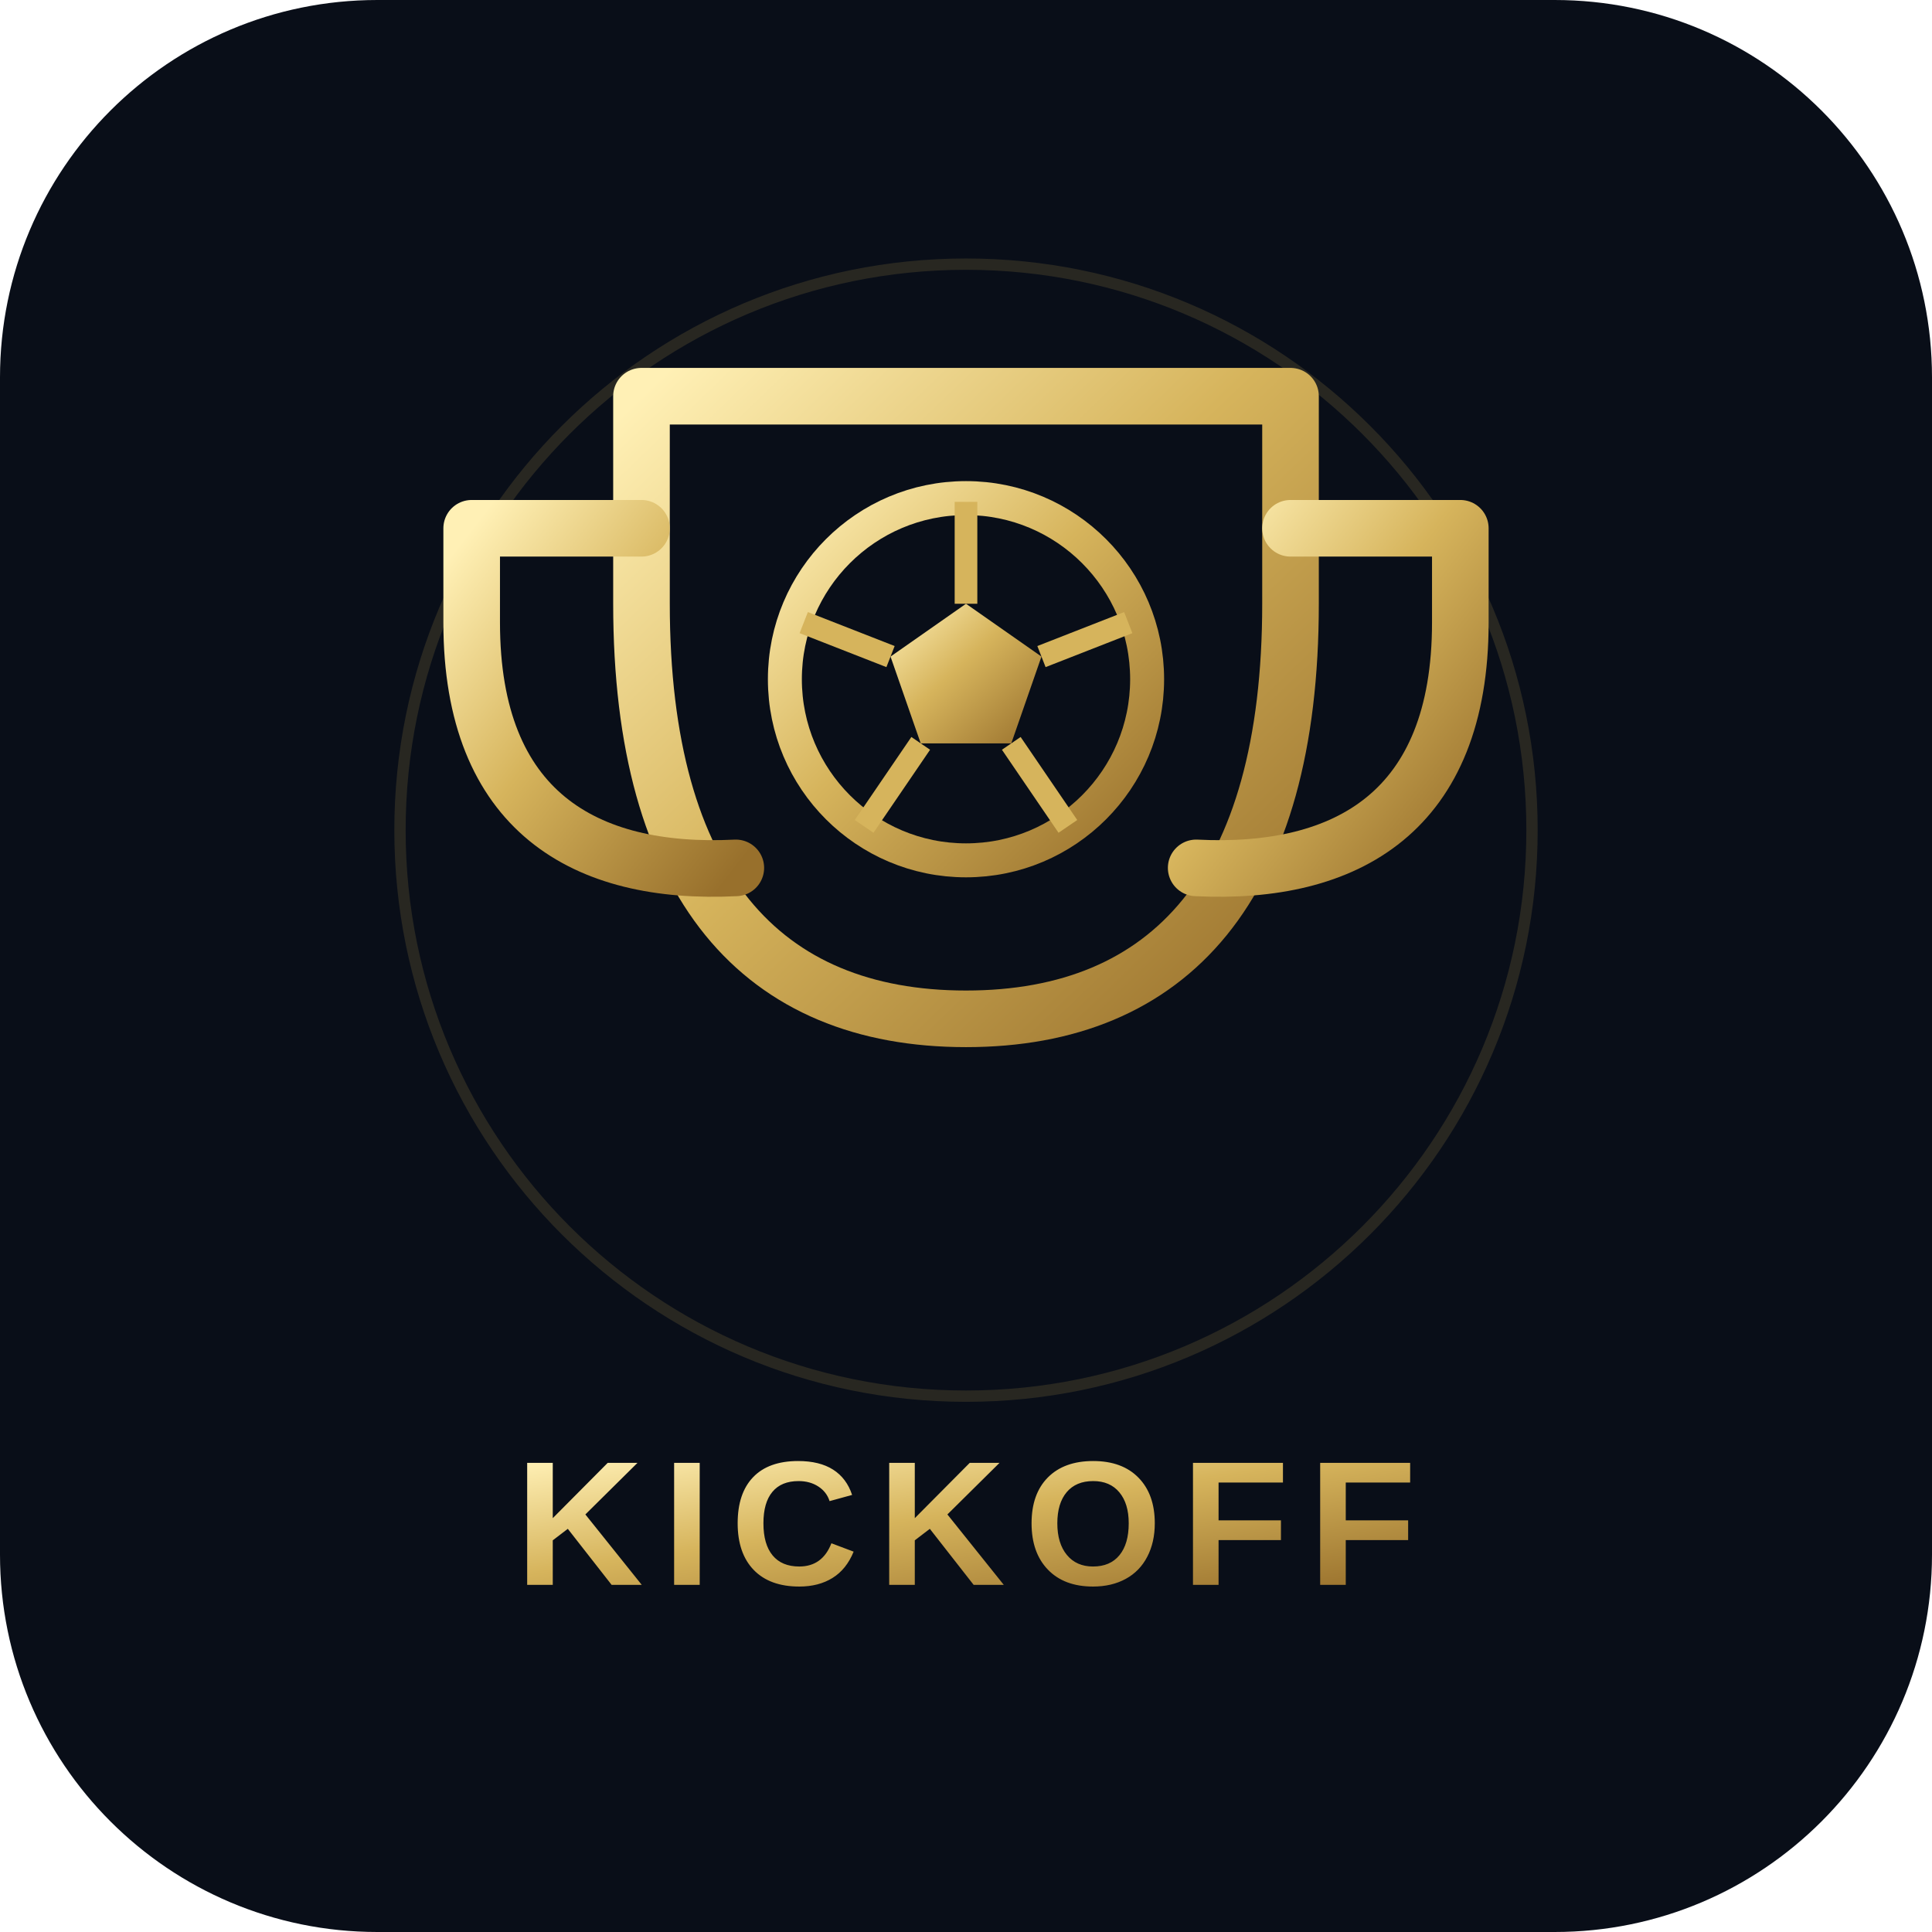
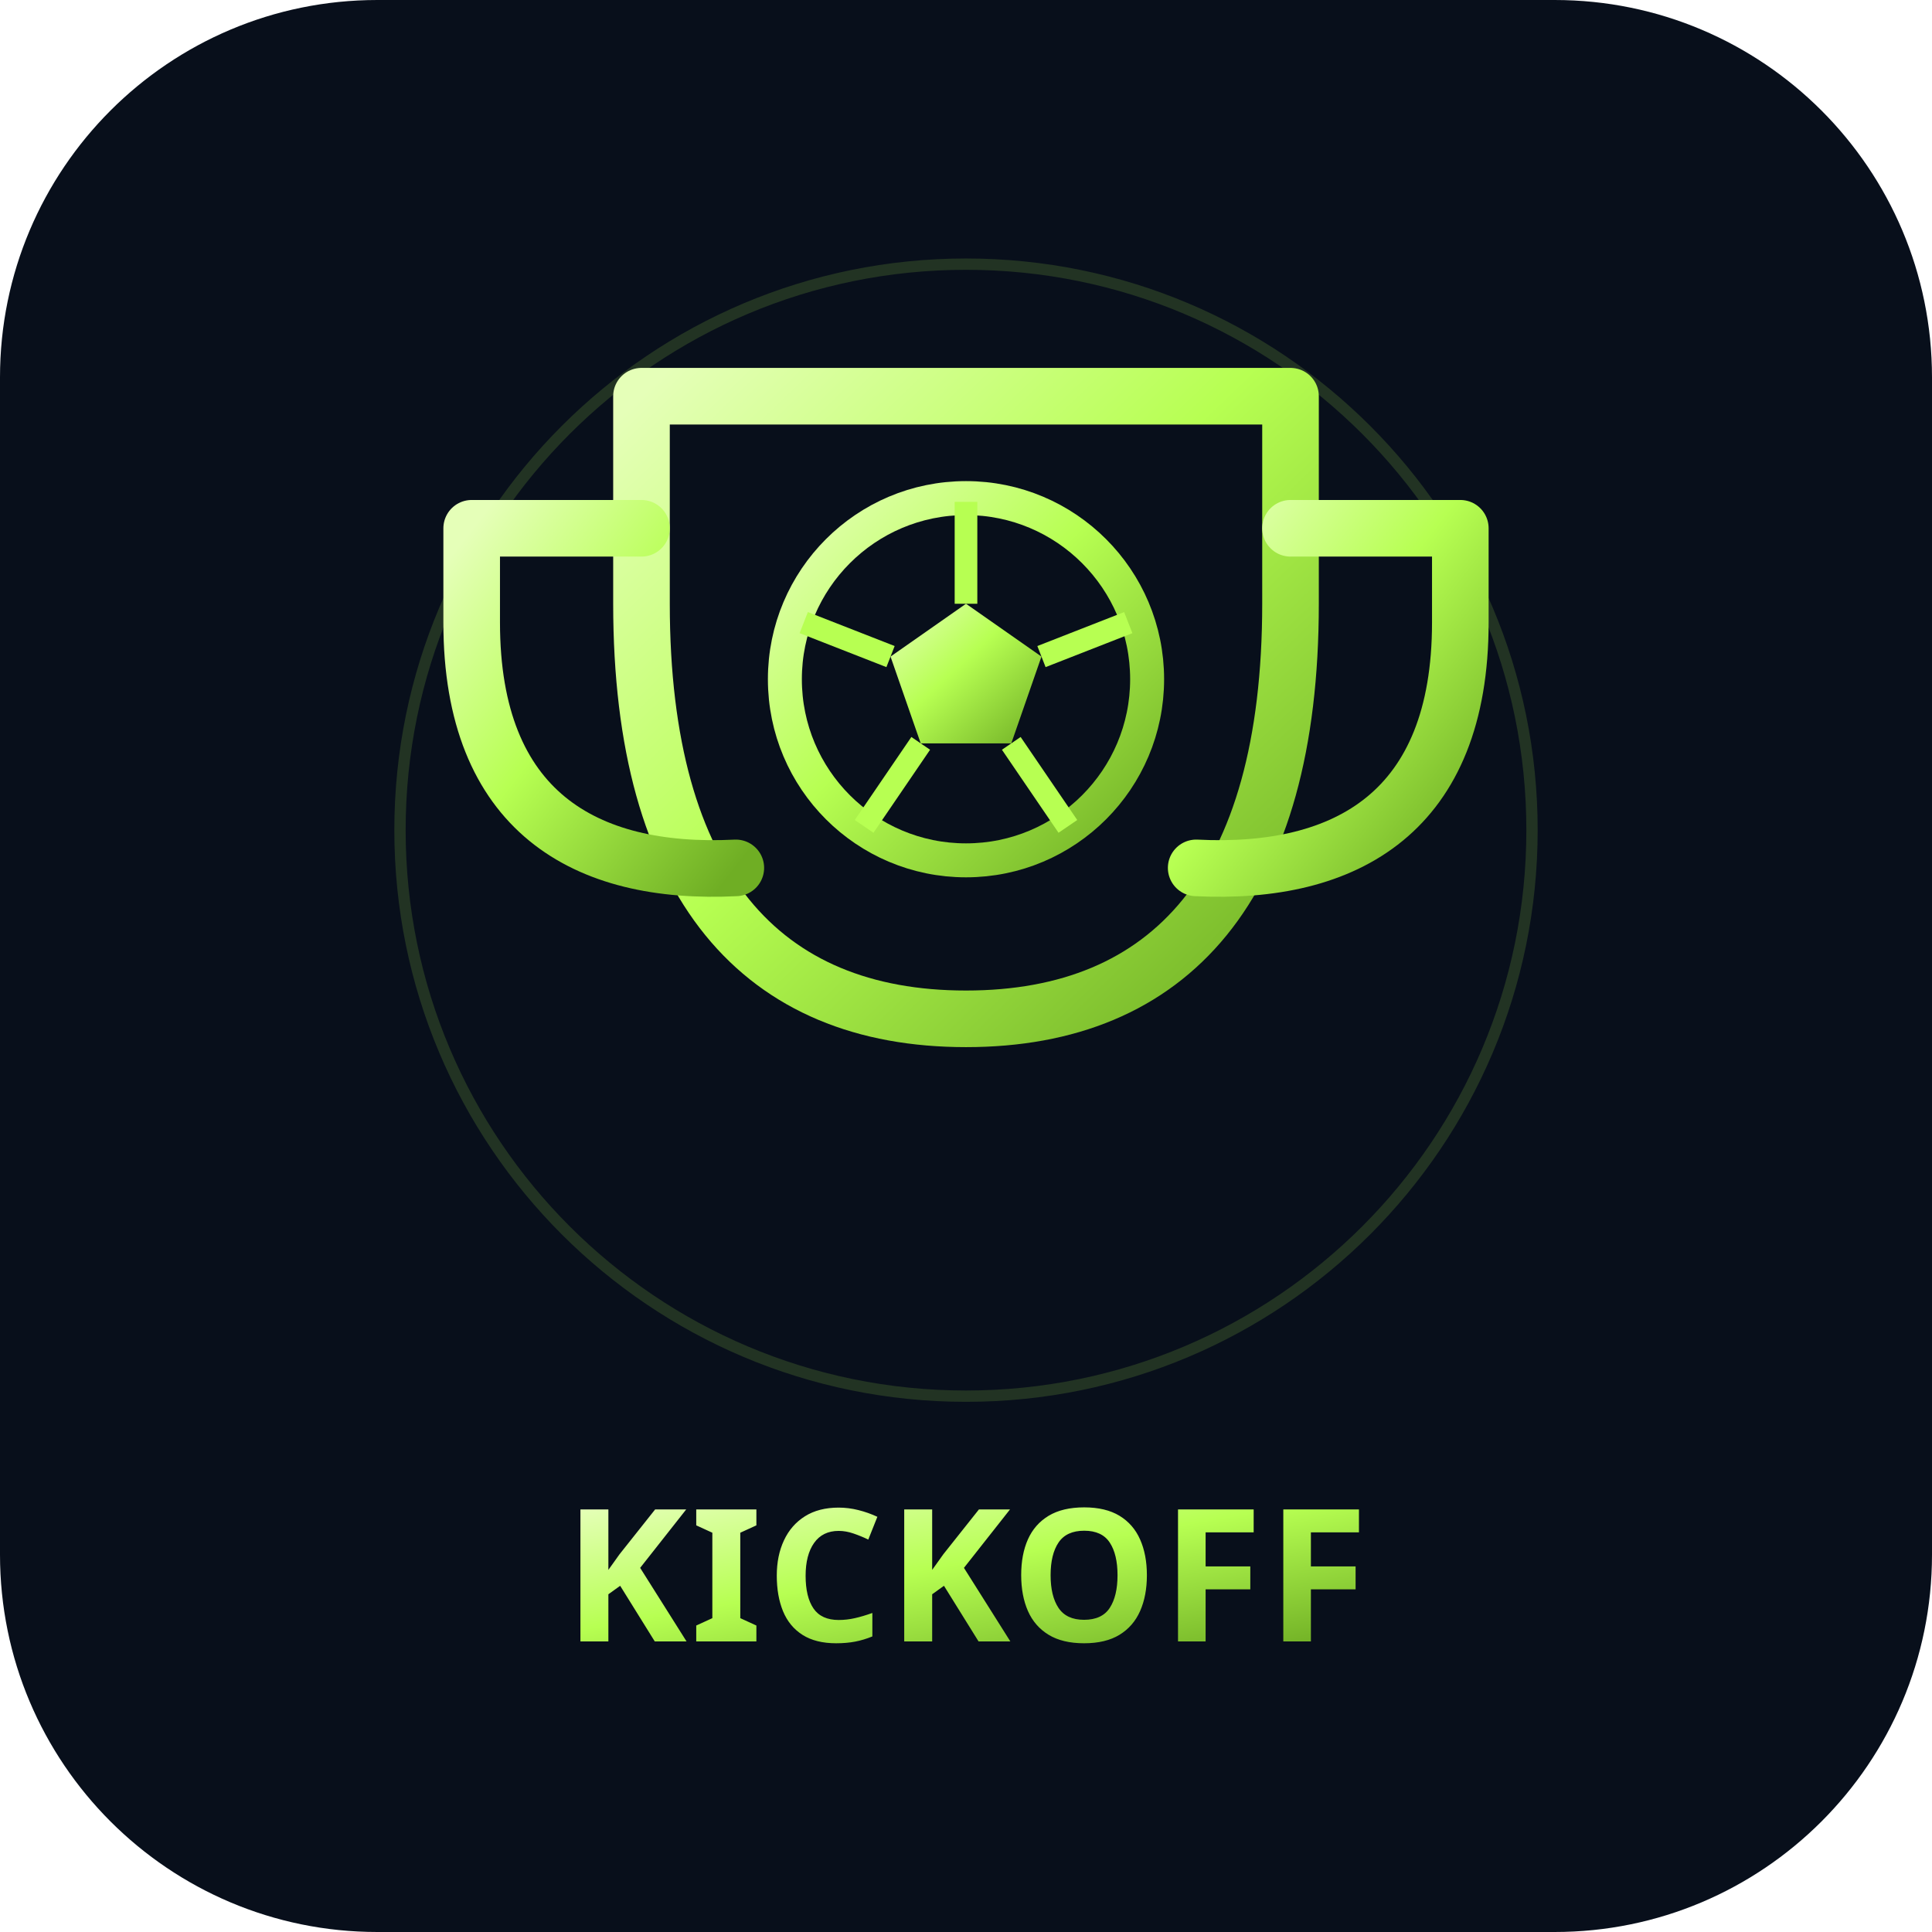
<svg xmlns="http://www.w3.org/2000/svg" viewBox="0 0 512 512">
  <defs>
-     <linearGradient id="gold" x1="0" y1="0" x2="1" y2="1">
-       <stop offset="0%" stop-color="#fff0b5" />
-       <stop offset="45%" stop-color="#d6b45c" />
-       <stop offset="100%" stop-color="#98702c" />
+     <linearGradient id="green" x1="0" y1="0" x2="1" y2="1">
+       <stop offset="0%" stop-color="#e5ffb8" />
+       <stop offset="45%" stop-color="#b7ff52" />
+       <stop offset="100%" stop-color="#6fae24" />
    </linearGradient>
  </defs>
-   <rect width="512" height="512" rx="100" fill="#090e18" />
-   <circle cx="256" cy="220" r="150" fill="none" stroke="#d6b45c" stroke-opacity=".15" stroke-width="3" />
-   <g fill="none" stroke="url(#gold)" stroke-width="15" stroke-linecap="round" stroke-linejoin="round">
+   <rect width="512" height="512" rx="100" fill="#080f1b" />
+   <circle cx="256" cy="220" r="150" fill="none" stroke="#b7ff52" stroke-opacity=".15" stroke-width="3" />
+   <g fill="none" stroke="url(#green)" stroke-width="15" stroke-linecap="round" stroke-linejoin="round">
    <path d="M170 105 H342 V160              C342 235 310 270 256 270              C202 270 170 235 170 160 Z" />
    <path d="M170 140 H125 V165              C125 215 155 232 195 230" />
    <path d="M342 140 H387 V165              C387 215 357 232 317 230" />
-     <path d="M256 270 V320" />
-     <path d="M205 345 H307" />
-     <path d="M220 320 H292" />
+     <path d="M256 270 V316" />
+   </g>
+   <g fill="none" stroke="url(#green)" stroke-linecap="round" stroke-linejoin="round">
+     <path d="M224 320 H288" stroke-width="12" />
+     <path d="M207 340 H305" stroke-width="13" />
+     <path d="M190 357 H322" stroke-width="11" />
  </g>
  <g transform="translate(256 180)">
-     <circle r="48" fill="#090e18" stroke="url(#gold)" stroke-width="9" />
-     <path d="M0 -20 L20 -6 L12 17 H-12 L-20 -6 Z" fill="url(#gold)" />
-     <g fill="none" stroke="#d6b45c" stroke-width="6">
+     <circle r="48" fill="#080f1b" stroke="url(#green)" stroke-width="9" />
+     <path d="M0 -20 L20 -6 L12 17 H-12 L-20 -6 Z" fill="url(#green)" />
+     <g fill="none" stroke="#b7ff52" stroke-width="6">
      <path d="M0 -20 L0 -47" />
      <path d="M20 -6 L43 -15" />
      <path d="M12 17 L27 39" />
      <path d="M-12 17 L-27 39" />
      <path d="M-20 -6 L-43 -15" />
    </g>
  </g>
-   <text x="256" y="420" text-anchor="middle" fill="url(#gold)" font-size="47" font-family="Arial,sans-serif" font-weight="900" letter-spacing="5">
-     KICKOFF
-   </text>
+   <text x="256" y="435" text-anchor="middle" fill="url(#green)" font-family="Vazirmatn, sans-serif" font-size="49" font-weight="900" letter-spacing="1">KICKOFF</text>
</svg>
